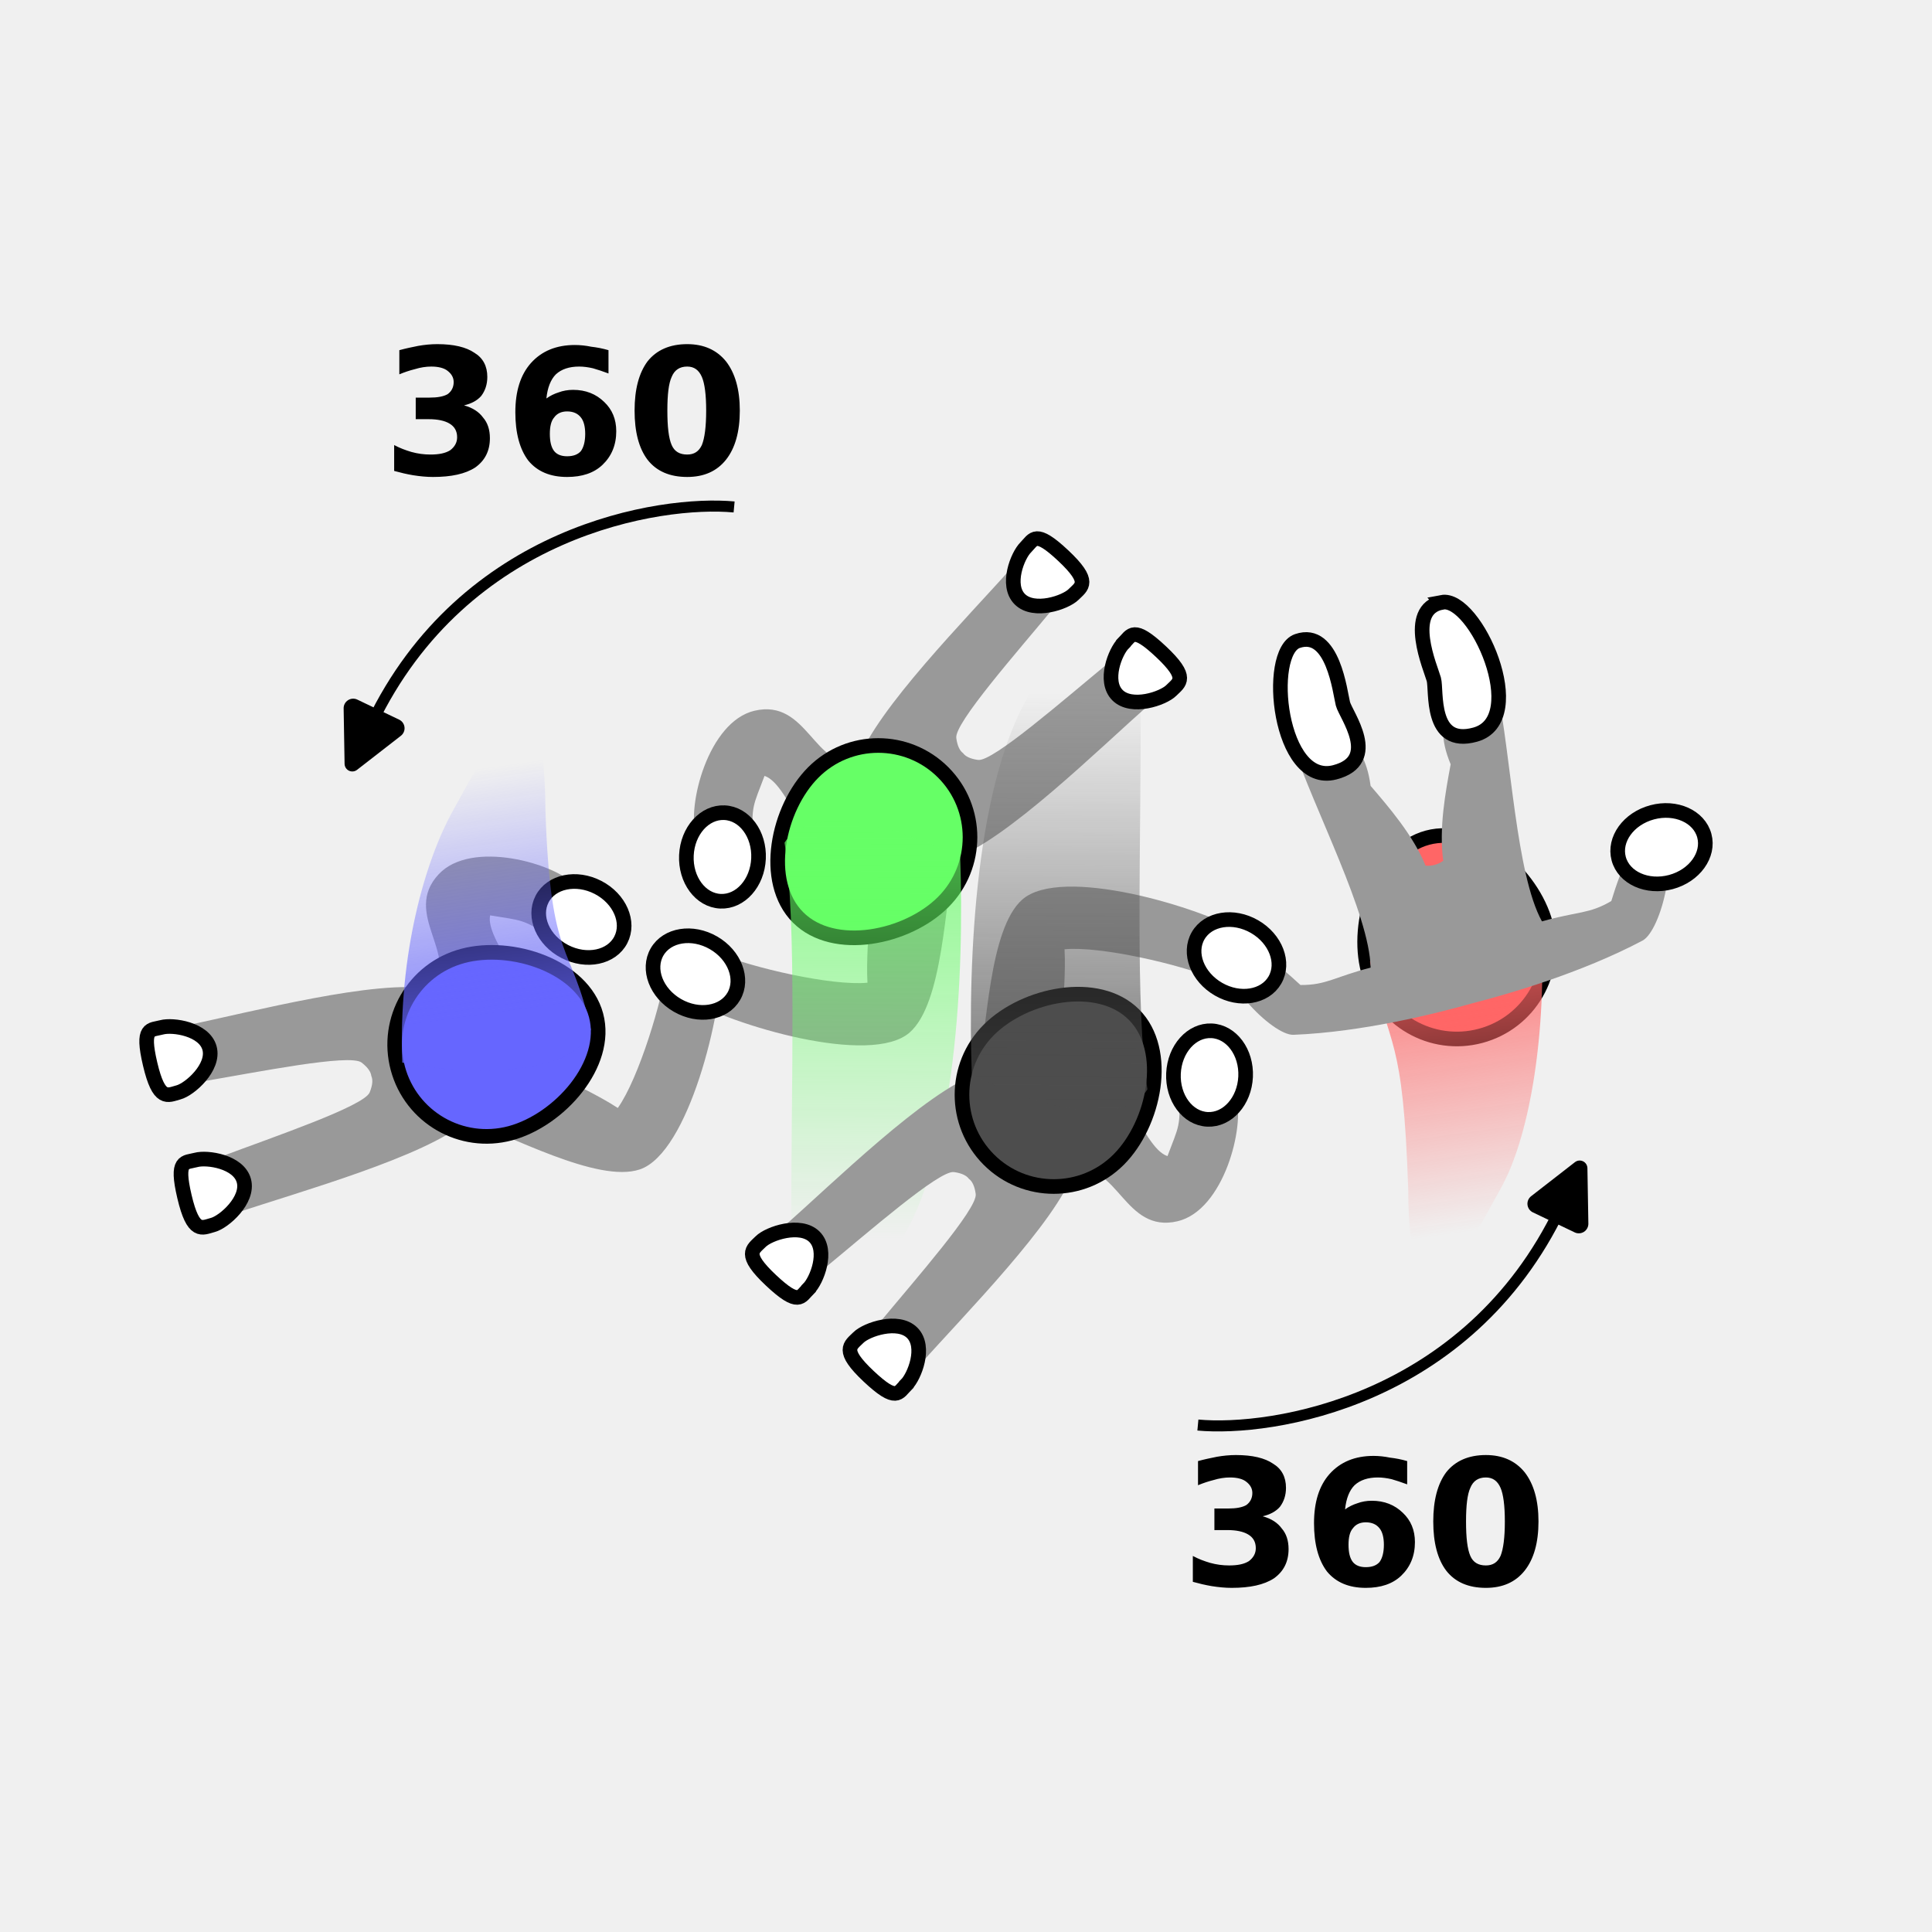
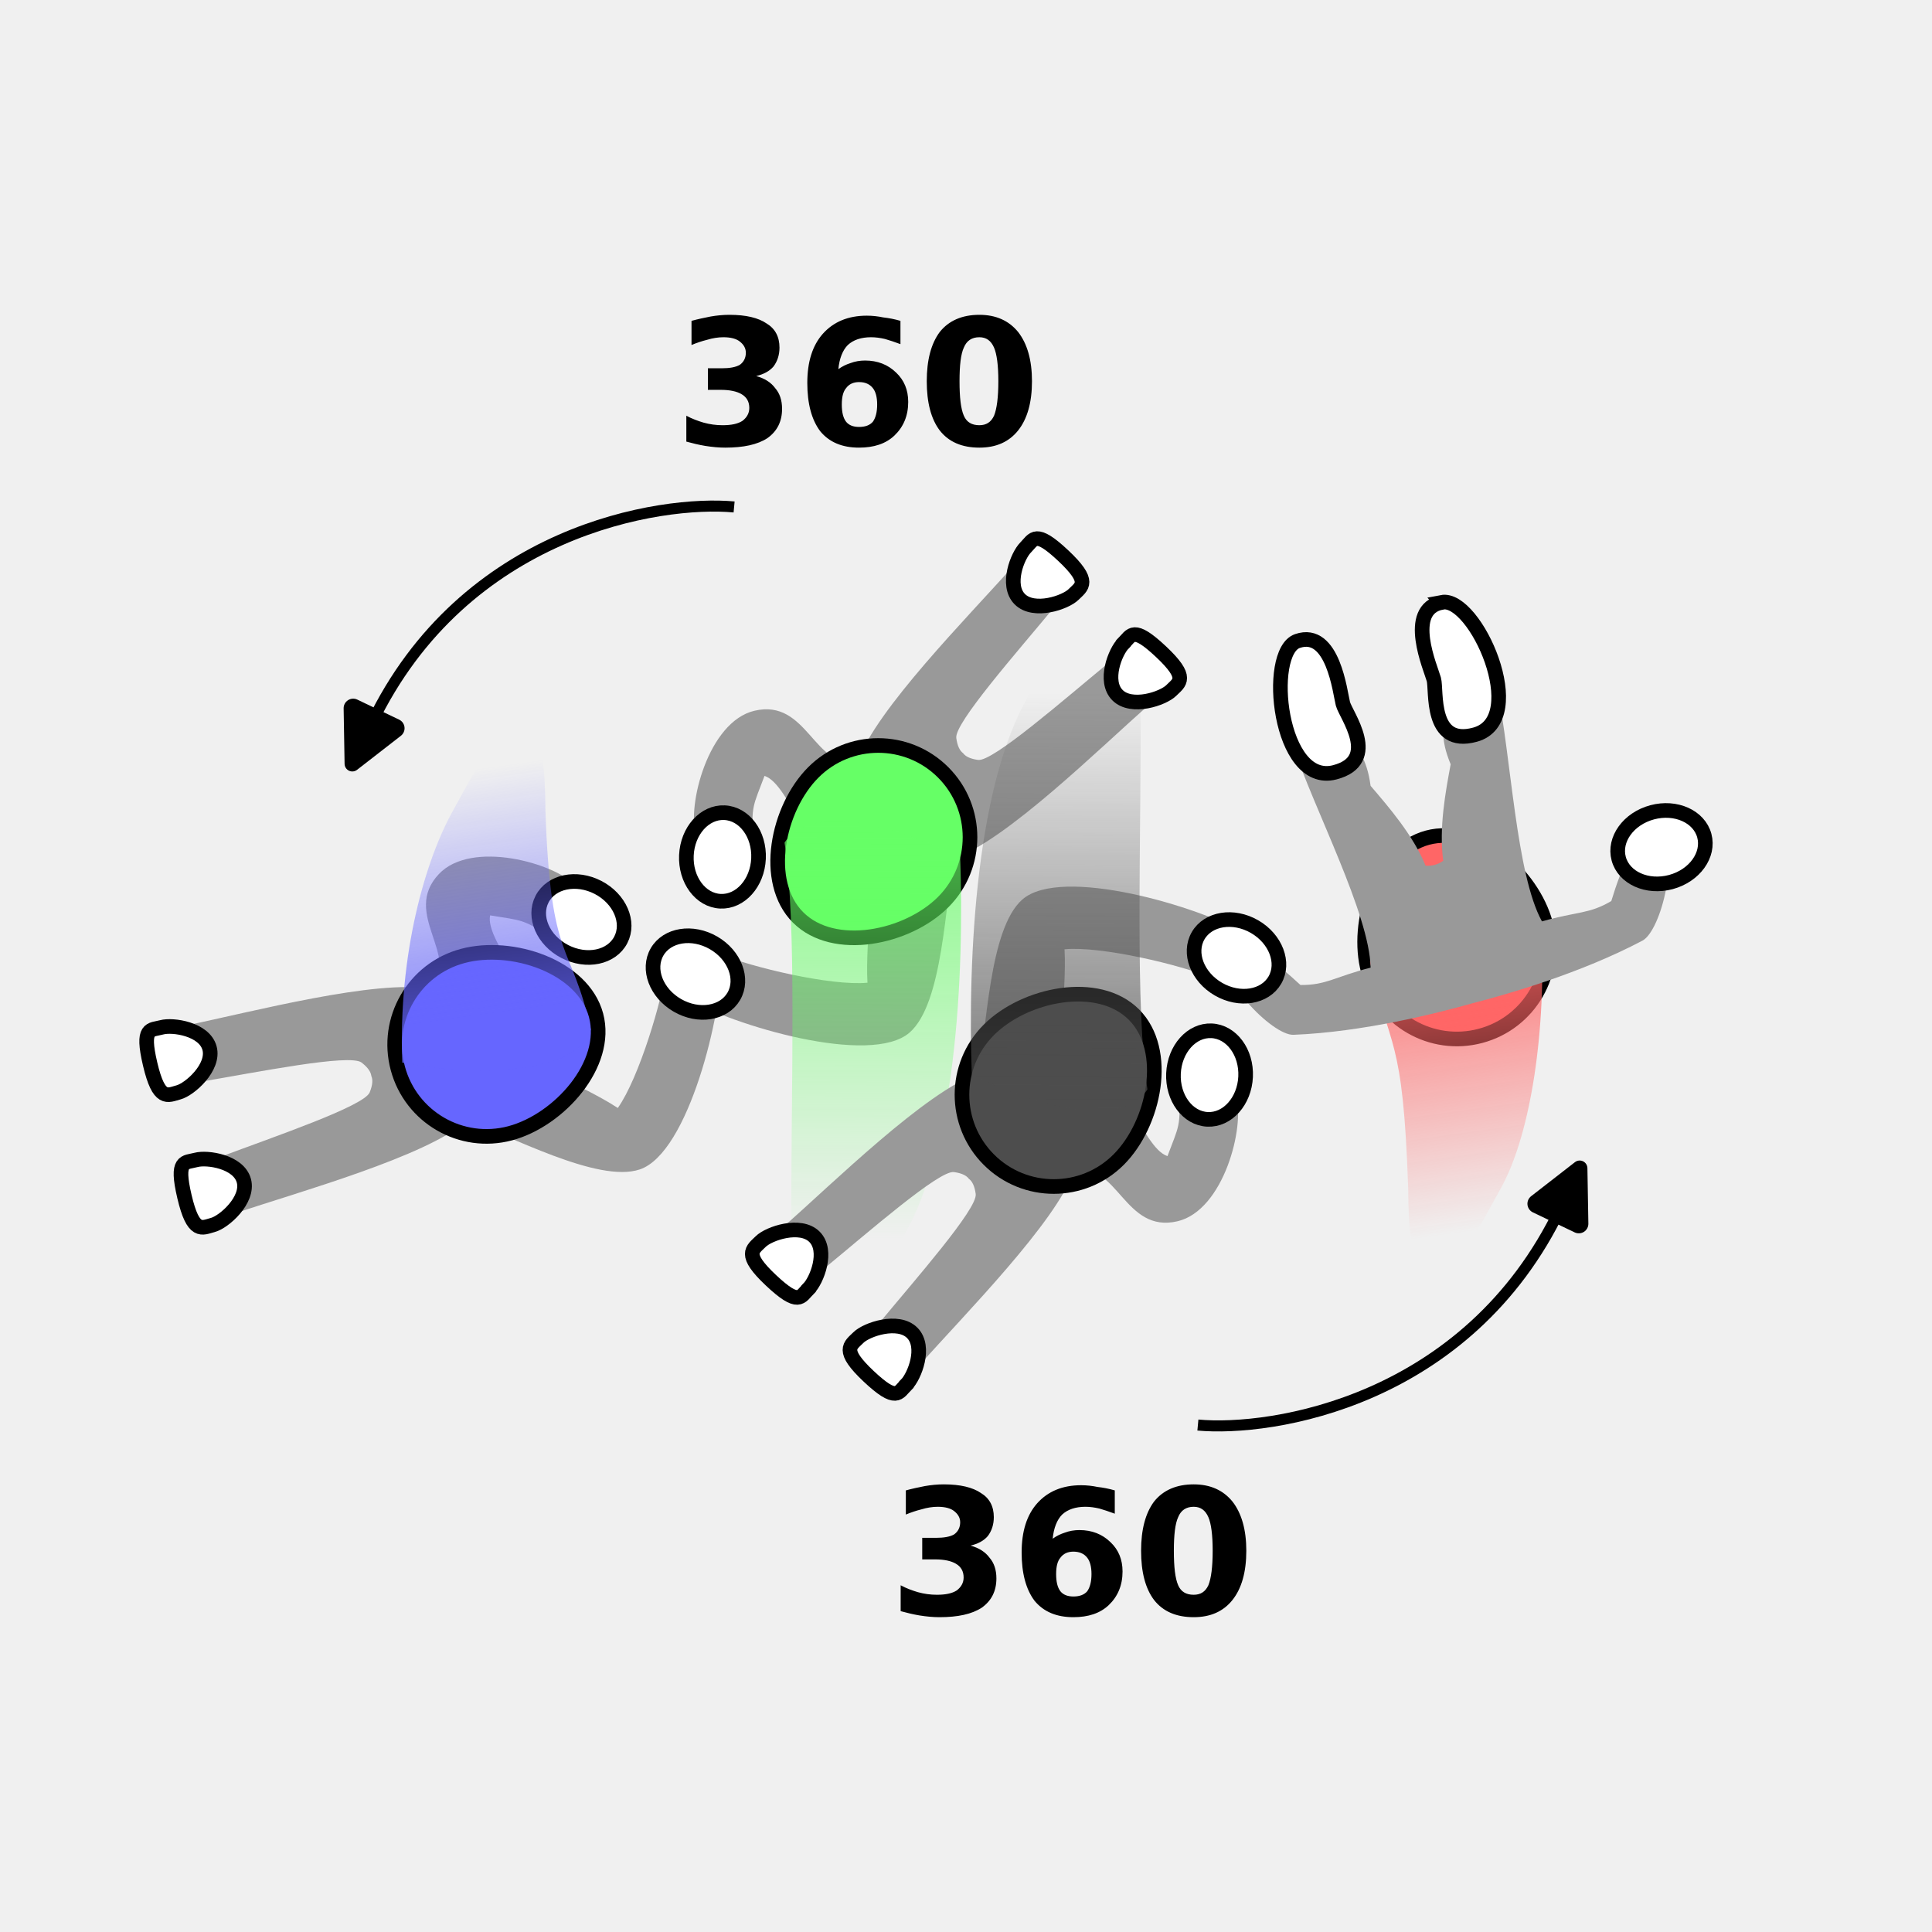
<svg xmlns="http://www.w3.org/2000/svg" xmlns:xlink="http://www.w3.org/1999/xlink" width="35mm" height="35mm" viewBox="0 0 35 35" version="1.1" id="svg1" xml:space="preserve">
  <defs id="defs1">
    <linearGradient id="linearGradient8">
      <stop style="stop-color:#ff6666;stop-opacity:0.749;" offset="0" id="stop7" />
      <stop style="stop-color:#ff6666;stop-opacity:0;" offset="1" id="stop8" />
    </linearGradient>
    <linearGradient id="linearGradient6">
      <stop style="stop-color:#4d4d4d;stop-opacity:0.749;" offset="0" id="stop3" />
      <stop style="stop-color:#4d4d4d;stop-opacity:0;" offset="1" id="stop6" />
    </linearGradient>
    <linearGradient id="linearGradient10">
      <stop style="stop-color:#6666ff;stop-opacity:0.749;" offset="0" id="stop9" />
      <stop style="stop-color:#6666ff;stop-opacity:0;" offset="1" id="stop10" />
    </linearGradient>
    <linearGradient id="linearGradient5">
      <stop style="stop-color:#66ff66;stop-opacity:0.749;" offset="0" id="stop4" />
      <stop style="stop-color:#66ff66;stop-opacity:0;" offset="1" id="stop5" />
    </linearGradient>
    <linearGradient xlink:href="#linearGradient10" id="linearGradient1" gradientUnits="userSpaceOnUse" gradientTransform="matrix(-0.5,-0.8660254,-0.9375584,0.5412996,30.42846,18.57025)" x1="10.647" y1="16.557" x2="14.696" y2="14.777" />
    <linearGradient xlink:href="#linearGradient5" id="linearGradient4" gradientUnits="userSpaceOnUse" gradientTransform="matrix(0.258819,0.9659258,1.04571,-0.2801973,-4.394689,9.150396)" x1="10.647" y1="16.557" x2="17.94" y2="14.396" />
    <marker style="overflow:visible" id="RoundedArrow" refX="0" refY="0" orient="auto-start-reverse" markerWidth="1" markerHeight="1" viewBox="0 0 1 1" preserveAspectRatio="xMidYMid">
      <path transform="scale(0.7)" d="m -0.211,-4.106 6.422,3.211 a 1,1 90 0 1 0,1.789 L -0.211,4.106 A 1.236,1.236 31.717 0 1 -2,3 v -6 a 1.236,1.236 148.283 0 1 1.789,-1.106 z" style="fill:context-stroke;fill-rule:evenodd;stroke:none" id="path8" />
    </marker>
    <marker style="overflow:visible" id="RoundedArrow-9" refX="0" refY="0" orient="auto-start-reverse" markerWidth="1" markerHeight="1" viewBox="0 0 1 1" preserveAspectRatio="xMidYMid">
      <path transform="scale(0.7)" d="m -0.211,-4.106 6.422,3.211 a 1,1 90 0 1 0,1.789 L -0.211,4.106 A 1.236,1.236 31.717 0 1 -2,3 v -6 a 1.236,1.236 148.283 0 1 1.789,-1.106 z" style="fill:context-stroke;fill-rule:evenodd;stroke:none" id="path8-4" />
    </marker>
    <linearGradient xlink:href="#linearGradient8" id="linearGradient2" gradientUnits="userSpaceOnUse" gradientTransform="matrix(0.5,0.8660254,0.9375584,-0.5412996,4.963414,17.64889)" x1="10.647" y1="16.557" x2="14.696" y2="14.777" />
    <linearGradient xlink:href="#linearGradient6" id="linearGradient3" gradientUnits="userSpaceOnUse" gradientTransform="matrix(-0.258819,-0.9659258,-1.04571,0.2801973,39.39469,25.8496)" x1="10.647" y1="16.557" x2="17.94" y2="14.396" />
  </defs>
  <g id="layer1">
+     <text xml:space="preserve" style="font-size:3.175px;text-align:start;writing-mode:lr-tb;direction:ltr;text-anchor:start;fill:#000000;fill-opacity:1;stroke:none;stroke-width:0.2;stroke-dasharray:none;stroke-opacity:1" x="16.097" y="29.248" id="text5">
+       <tspan id="tspan5" style="font-style:normal;font-variant:normal;font-weight:bold;font-stretch:normal;font-family:'Bitstream Vera Sans';-inkscape-font-specification:'Bitstream Vera Sans Bold';fill:#000000;fill-opacity:1;stroke:none;stroke-width:0.2" x="16.097" y="29.248">360</tspan>
+     </text>
+     <text xml:space="preserve" style="font-size:3.175px;text-align:start;writing-mode:lr-tb;direction:ltr;text-anchor:start;fill:#000000;fill-opacity:1;stroke:none;stroke-width:0.2;stroke-dasharray:none;stroke-opacity:1" x="12.215" y="8.064" id="text5-0">
+       <tspan id="tspan5-5" style="font-style:normal;font-variant:normal;font-weight:bold;font-stretch:normal;font-family:'Bitstream Vera Sans';-inkscape-font-specification:'Bitstream Vera Sans Bold';fill:#000000;fill-opacity:1;stroke:none;stroke-width:0.2" x="12.215" y="8.064">360</tspan>
+     </text>
    <path id="path1-3-0" style="fill:#ff6666;fill-opacity:1;stroke:#000000;stroke-width:0.265" d="m 24.787,17.59 c -0.238,-0.887 0.187,-2.177 1.074,-2.415 0.887,-0.238 1.9,0.667 2.138,1.554 0.238,0.887 -0.289,1.799 -1.176,2.036 -0.887,0.238 -1.799,-0.289 -2.036,-1.176 z" />
    <path id="path1-3-1-5-8-0-8-0-6-0-0" style="fill:url(#linearGradient2);fill-opacity:1;stroke:none;stroke-width:0.265" d="m 25.511,21.535 c -0.095,-2.828 -0.336,-2.486 -0.693,-4.11 0.284,-0.914 2.179,-0.722 3.113,-0.511 0.074,1.981 -0.248,3.725 -0.739,4.607 -0.491,0.882 -1.668,3.249 -1.681,0.013 z" />
    <path style="fill:#999999;fill-opacity:1;stroke:none;stroke-width:0.265;stroke-dasharray:none;stroke-opacity:1" d="M 3.225,19.141 C 3.154,18.888 3.171,18.619 3.347,18.583 4.575,18.328 6.823,17.735 7.808,17.915 8.351,17.316 7.27,16.557 7.95,15.835 c 0.59,-0.626 2.101,-0.201 2.483,0.213 0.191,0.207 -0.188,1.125 -0.419,0.963 -0.535,-0.375 -0.568,-0.332 -1.135,-0.428 -0.104,0.503 1.084,1.553 0.503,2.191 0.157,0.567 1.116,0.843 1.81,1.298 0.385,-0.543 0.81,-1.967 0.89,-2.588 0.277,-0.049 0.99,-0.395 0.993,-0.114 0.012,0.968 -0.598,3.516 -1.484,3.815 -0.768,0.259 -2.366,-0.632 -3.136,-0.876 -0.761,0.651 -3.004,1.271 -4.193,1.67 -0.341,0.114 -0.598,-0.897 -0.262,-1.024 0.969,-0.364 2.595,-0.916 2.697,-1.165 0.057,-0.141 0.058,-0.234 0.03,-0.297 -0.008,-0.069 -0.056,-0.151 -0.177,-0.244 -0.213,-0.164 -1.895,0.176 -2.915,0.348 -0.177,0.03 -0.338,-0.204 -0.409,-0.456 z" id="path4-4-5-2-0" />
    <path id="path1-9-9-4-2" style="fill:#6666ff;fill-opacity:1;stroke:#000000;stroke-width:0.265" d="m 8.383,17.318 c 0.887,-0.238 2.177,0.187 2.415,1.074 0.238,0.887 -0.667,1.9 -1.554,2.138 C 8.356,20.767 7.445,20.241 7.207,19.354 6.969,18.467 7.496,17.555 8.383,17.318 Z" />
    <path id="path1-7-1-2-6-0-1" style="fill:#ffffff;stroke:#000000;stroke-width:0.265;stroke-dasharray:none" d="m 3.552,21.013 c 0.2,-0.054 0.772,0.029 0.866,0.378 0.093,0.349 -0.361,0.747 -0.561,0.8 -0.2,0.054 -0.355,0.168 -0.515,-0.512 -0.16,-0.68 0.01,-0.612 0.21,-0.666 z" />
    <path id="path1-7-1-9-0-2-5-0" style="fill:#ffffff;stroke:#000000;stroke-width:0.265;stroke-dasharray:none" d="m 2.93,18.611 c 0.2,-0.054 0.772,0.029 0.866,0.378 0.093,0.349 -0.361,0.747 -0.561,0.8 -0.2,0.054 -0.355,0.168 -0.515,-0.512 -0.16,-0.68 0.01,-0.612 0.21,-0.666 z" />
    <ellipse style="fill:#ffffff;fill-opacity:1;stroke:#000000;stroke-width:0.265;stroke-dasharray:none;stroke-opacity:1" id="path1-7-2-9-9-1-6-1-9-5" cx="9.945" cy="17.015" rx="0.654" ry="0.803" transform="matrix(-0.4600075,0.887915,0.887915,0.4600075,0,0)" />
    <path style="fill:#999999;fill-opacity:1;stroke:none;stroke-width:0.265;stroke-dasharray:none;stroke-opacity:1" d="m 18.892,10.437 c -0.183,-0.188 -0.425,-0.308 -0.544,-0.174 -0.834,0.937 -2.472,2.587 -2.809,3.53 -0.79,0.171 -0.906,-1.145 -1.872,-0.917 -0.837,0.198 -1.225,1.719 -1.058,2.257 0.084,0.269 1.068,0.4 1.044,0.119 -0.057,-0.651 -0.003,-0.658 0.197,-1.196 0.488,0.161 0.803,1.716 1.646,1.531 0.412,0.42 0.172,1.388 0.219,2.216 -0.663,0.062 -2.109,-0.282 -2.686,-0.524 -0.181,0.216 -0.838,0.66 -0.595,0.803 0.833,0.494 3.344,1.24 4.046,0.622 0.609,-0.536 0.636,-2.365 0.809,-3.154 0.945,-0.333 2.603,-1.966 3.542,-2.797 0.269,-0.238 -0.478,-0.967 -0.755,-0.739 -0.799,0.657 -2.091,1.789 -2.357,1.753 -0.151,-0.021 -0.231,-0.067 -0.272,-0.123 -0.056,-0.041 -0.103,-0.124 -0.123,-0.275 -0.036,-0.267 1.1,-1.554 1.759,-2.351 0.115,-0.138 -0.008,-0.395 -0.191,-0.583 z" id="path4-4-5-2-0-5" />
    <path id="path1-9-9-4-2-8" style="fill:#66ff66;fill-opacity:1;stroke:#000000;stroke-width:0.265" d="m 14.735,13.992 c -0.649,0.649 -0.926,1.979 -0.277,2.628 0.649,0.649 1.979,0.372 2.628,-0.277 0.649,-0.649 0.649,-1.702 0,-2.351 -0.649,-0.649 -1.702,-0.649 -2.351,-2e-6 z" />
    <path id="path1-7-1-2-6-0-1-6" style="fill:#ffffff;stroke:#000000;stroke-width:0.265;stroke-dasharray:none" d="m 20.351,11.656 c -0.147,0.147 -0.361,0.683 -0.106,0.938 0.255,0.255 0.827,0.061 0.974,-0.086 0.147,-0.147 0.323,-0.223 -0.186,-0.702 -0.509,-0.478 -0.535,-0.298 -0.682,-0.151 z" />
    <path id="path1-7-1-9-0-2-5-0-2" style="fill:#ffffff;stroke:#000000;stroke-width:0.265;stroke-dasharray:none" d="m 18.581,9.917 c -0.147,0.147 -0.361,0.683 -0.106,0.938 0.255,0.255 0.827,0.061 0.974,-0.086 0.147,-0.147 0.323,-0.223 -0.186,-0.702 C 18.754,9.589 18.727,9.77 18.581,9.917 Z" />
    <ellipse style="fill:#ffffff;fill-opacity:1;stroke:#000000;stroke-width:0.265;stroke-dasharray:none;stroke-opacity:1" id="path1-7-2-9-9-1-6-1-9-5-8" cx="13.782" cy="14.912" rx="0.654" ry="0.803" transform="rotate(2.61241)" />
    <ellipse style="fill:#ffffff;fill-opacity:1;stroke:#000000;stroke-width:0.265;stroke-dasharray:none;stroke-opacity:1" id="path1-7-2-9-9" cx="8.983" cy="19.734" rx="0.654" ry="0.803" transform="matrix(-0.5,0.8660254,0.8660254,0.5,0,0)" />
    <path id="path1-3-1-5-8-0-8-0-6-0" style="fill:url(#linearGradient1);fill-opacity:1;stroke:none;stroke-width:0.265" d="m 9.881,14.684 c 0.095,2.828 0.467,2.345 0.823,3.968 -0.284,0.914 -2.484,0.809 -3.417,0.598 -0.074,-1.981 0.422,-3.671 0.913,-4.553 0.491,-0.882 1.668,-3.249 1.681,-0.013 z" />
    <path id="path1-3-1-5-8-0-8-0-4" style="fill:url(#linearGradient4);fill-opacity:1;stroke:none;stroke-width:0.265" d="m 14.336,22.116 c -0.007,-2.533 0.103,-5.363 -0.123,-6.85 0.511,-0.809 2.335,-0.174 3.182,0.271 0.073,2.038 -0.058,5.437 -1.145,7.046 -0.238,0.352 -2.292,2.096 -1.914,-0.468 0,0 0.007,2.533 2e-6,0 z" />
    <path id="path2" style="fill:none;stroke:#000000;stroke-width:0.2;stroke-dasharray:none;stroke-opacity:1;marker-end:url(#RoundedArrow)" d="M 13.299,9.184 C 11.969,9.06 8.41,9.603 6.731,13.108" />
-     <text xml:space="preserve" style="font-size:3.175px;text-align:start;writing-mode:lr-tb;direction:ltr;text-anchor:start;fill:#000000;fill-opacity:1;stroke:none;stroke-width:0.2;stroke-dasharray:none;stroke-opacity:1" x="6.923" y="8.593" id="text5">
-       <tspan id="tspan5" style="font-style:normal;font-variant:normal;font-weight:bold;font-stretch:normal;font-family:'Bitstream Vera Sans';-inkscape-font-specification:'Bitstream Vera Sans Bold';fill:#000000;fill-opacity:1;stroke:none;stroke-width:0.2" x="6.923" y="8.593">360</tspan>
-     </text>
    <path style="fill:#999999;fill-opacity:1;stroke:none;stroke-width:0.265;stroke-dasharray:none;stroke-opacity:1" d="m 16.108,24.563 c 0.183,0.188 0.425,0.308 0.544,0.174 0.834,-0.937 2.472,-2.587 2.809,-3.53 0.79,-0.171 0.906,1.145 1.872,0.917 0.837,-0.198 1.225,-1.719 1.058,-2.257 -0.084,-0.269 -1.068,-0.4 -1.044,-0.119 0.057,0.651 0.003,0.658 -0.197,1.196 -0.488,-0.161 -0.803,-1.716 -1.646,-1.531 -0.412,-0.42 -0.172,-1.388 -0.219,-2.216 0.663,-0.062 2.109,0.282 2.686,0.524 0.181,-0.216 0.838,-0.66 0.595,-0.803 -0.833,-0.494 -3.344,-1.24 -4.046,-0.622 -0.609,0.536 -0.636,2.365 -0.809,3.154 -0.945,0.333 -2.603,1.966 -3.542,2.797 -0.269,0.238 0.478,0.967 0.755,0.739 0.799,-0.657 2.091,-1.789 2.357,-1.753 0.151,0.021 0.231,0.067 0.272,0.123 0.056,0.041 0.103,0.124 0.123,0.275 0.036,0.267 -1.1,1.554 -1.759,2.351 -0.115,0.138 0.008,0.395 0.191,0.583 z" id="path4-4-5-2-0-5-2" />
    <path id="path1-9-9-4-2-8-8" style="fill:#4d4d4d;fill-opacity:1;stroke:#000000;stroke-width:0.265" d="m 20.265,21.008 c 0.649,-0.649 0.926,-1.979 0.277,-2.628 -0.649,-0.649 -1.979,-0.372 -2.628,0.277 -0.649,0.649 -0.649,1.702 0,2.351 0.649,0.649 1.702,0.649 2.351,2e-6 z" />
    <path id="path1-7-1-2-6-0-1-6-9" style="fill:#ffffff;stroke:#000000;stroke-width:0.265;stroke-dasharray:none" d="m 14.649,23.344 c 0.147,-0.147 0.361,-0.683 0.106,-0.938 -0.255,-0.255 -0.827,-0.061 -0.974,0.086 -0.147,0.147 -0.323,0.223 0.186,0.702 0.509,0.478 0.535,0.298 0.682,0.151 z" />
    <path id="path1-7-1-9-0-2-5-0-2-3" style="fill:#ffffff;stroke:#000000;stroke-width:0.265;stroke-dasharray:none" d="m 16.419,25.083 c 0.147,-0.147 0.361,-0.683 0.106,-0.938 -0.255,-0.255 -0.827,-0.061 -0.974,0.086 -0.147,0.147 -0.323,0.223 0.186,0.702 0.509,0.478 0.535,0.298 0.682,0.151 z" />
    <ellipse style="fill:#ffffff;fill-opacity:1;stroke:#000000;stroke-width:0.265;stroke-dasharray:none;stroke-opacity:1" id="path1-7-2-9-9-1-6-1-9-5-8-6" cx="-22.777" cy="-18.457" rx="0.654" ry="0.803" transform="rotate(-177.3876)" />
    <path id="path1-3-1-5-8-0-8-0-4-2" style="fill:url(#linearGradient3);fill-opacity:1;stroke:none;stroke-width:0.265" d="m 20.664,12.884 c 0.007,2.533 -0.103,5.363 0.123,6.85 -0.511,0.809 -2.335,0.174 -3.182,-0.271 -0.073,-2.038 0.058,-5.437 1.145,-7.046 0.238,-0.352 2.292,-2.096 1.914,0.468 0,0 -0.007,-2.533 -2e-6,0 z" />
    <path id="path2-1" style="fill:none;stroke:#000000;stroke-width:0.2;stroke-dasharray:none;stroke-opacity:1;marker-end:url(#RoundedArrow-9)" d="m 21.701,25.816 c 1.33,0.124 4.889,-0.418 6.568,-3.924" />
-     <text xml:space="preserve" style="font-size:3.175px;text-align:start;writing-mode:lr-tb;direction:ltr;text-anchor:start;fill:#000000;fill-opacity:1;stroke:none;stroke-width:0.2;stroke-dasharray:none;stroke-opacity:1" x="21.389" y="28.719" id="text5-0">
-       <tspan id="tspan5-5" style="font-style:normal;font-variant:normal;font-weight:bold;font-stretch:normal;font-family:'Bitstream Vera Sans';-inkscape-font-specification:'Bitstream Vera Sans Bold';fill:#000000;fill-opacity:1;stroke:none;stroke-width:0.2" x="21.389" y="28.719">360</tspan>
-     </text>
    <path style="fill:#999999;fill-opacity:1;stroke:none;stroke-width:0.265;stroke-dasharray:none;stroke-opacity:1" d="m 16.191,8.904 c -0.292,-0.008 -0.617,0.099 -0.605,0.301 0.072,1.252 0.538,3.33 0.305,4.273 -0.676,-0.01 -0.857,0.095 -1.309,-0.031 -0.321,-0.512 -0.75,-1.125 -1.102,-0.854 -0.354,0.274 0.361,1.606 0.742,1.693 1.223,0.28 2.604,0.306 3.273,0.299 0.67,0.009 2.052,-0.011 3.275,-0.287 0.382,-0.086 1.103,-1.416 0.75,-1.691 -0.35,-0.273 -0.783,0.341 -1.105,0.852 -0.452,0.125 -0.633,0.018 -1.309,0.025 -0.23,-0.945 0.243,-3.019 0.32,-4.271 0.022,-0.359 -1.02,-0.424 -1.055,-0.066 -0.05,0.515 -0.184,0.627 -0.117,1.156 -0.217,0.453 -0.512,1.061 -0.588,1.654 -0.059,0.022 -0.115,0.03 -0.166,0.029 -0.051,9.3e-5 -0.107,-0.009 -0.166,-0.031 -0.074,-0.593 -0.366,-1.201 -0.582,-1.654 0.069,-0.529 -0.065,-0.641 -0.113,-1.156 -0.015,-0.156 -0.222,-0.234 -0.449,-0.24 z" id="path4-6-3-2" transform="matrix(-0.9659258,0.258819,0.258819,0.9659258,39.7951,-0.4399589)" />
    <path id="path1-7-1-1-4" style="fill:#ffffff;stroke:#000000;stroke-width:0.265;stroke-dasharray:none" d="m 26.121,10.912 c -0.672,0.13 -0.201,1.196 -0.146,1.395 0.056,0.2 -0.08,1.23 0.748,1.002 1.005,-0.276 0.002,-2.515 -0.603,-2.398 z" />
    <path id="path1-7-1-1-4-5" style="fill:#ffffff;stroke:#000000;stroke-width:0.265;stroke-dasharray:none" d="m 23.504,11.613 c 0.647,-0.223 0.772,0.935 0.824,1.136 0.051,0.201 0.685,1.025 -0.147,1.242 -1.009,0.263 -1.259,-2.177 -0.677,-2.378 z" />
    <ellipse style="fill:#ffffff;fill-opacity:1;stroke:#000000;stroke-width:0.265;stroke-dasharray:none;stroke-opacity:1" id="path1-7-2-9-9-1-3" cx="-22.615" cy="25.102" rx="0.654" ry="0.803" transform="rotate(-105)" />
    <ellipse style="fill:#ffffff;fill-opacity:1;stroke:#000000;stroke-width:0.265;stroke-dasharray:none;stroke-opacity:1" id="path1-7-2-9-9-8" cx="-3.828" cy="-28.076" rx="0.654" ry="0.803" transform="matrix(0.5,-0.8660254,-0.8660254,-0.5,0,0)" />
  </g>
</svg>
